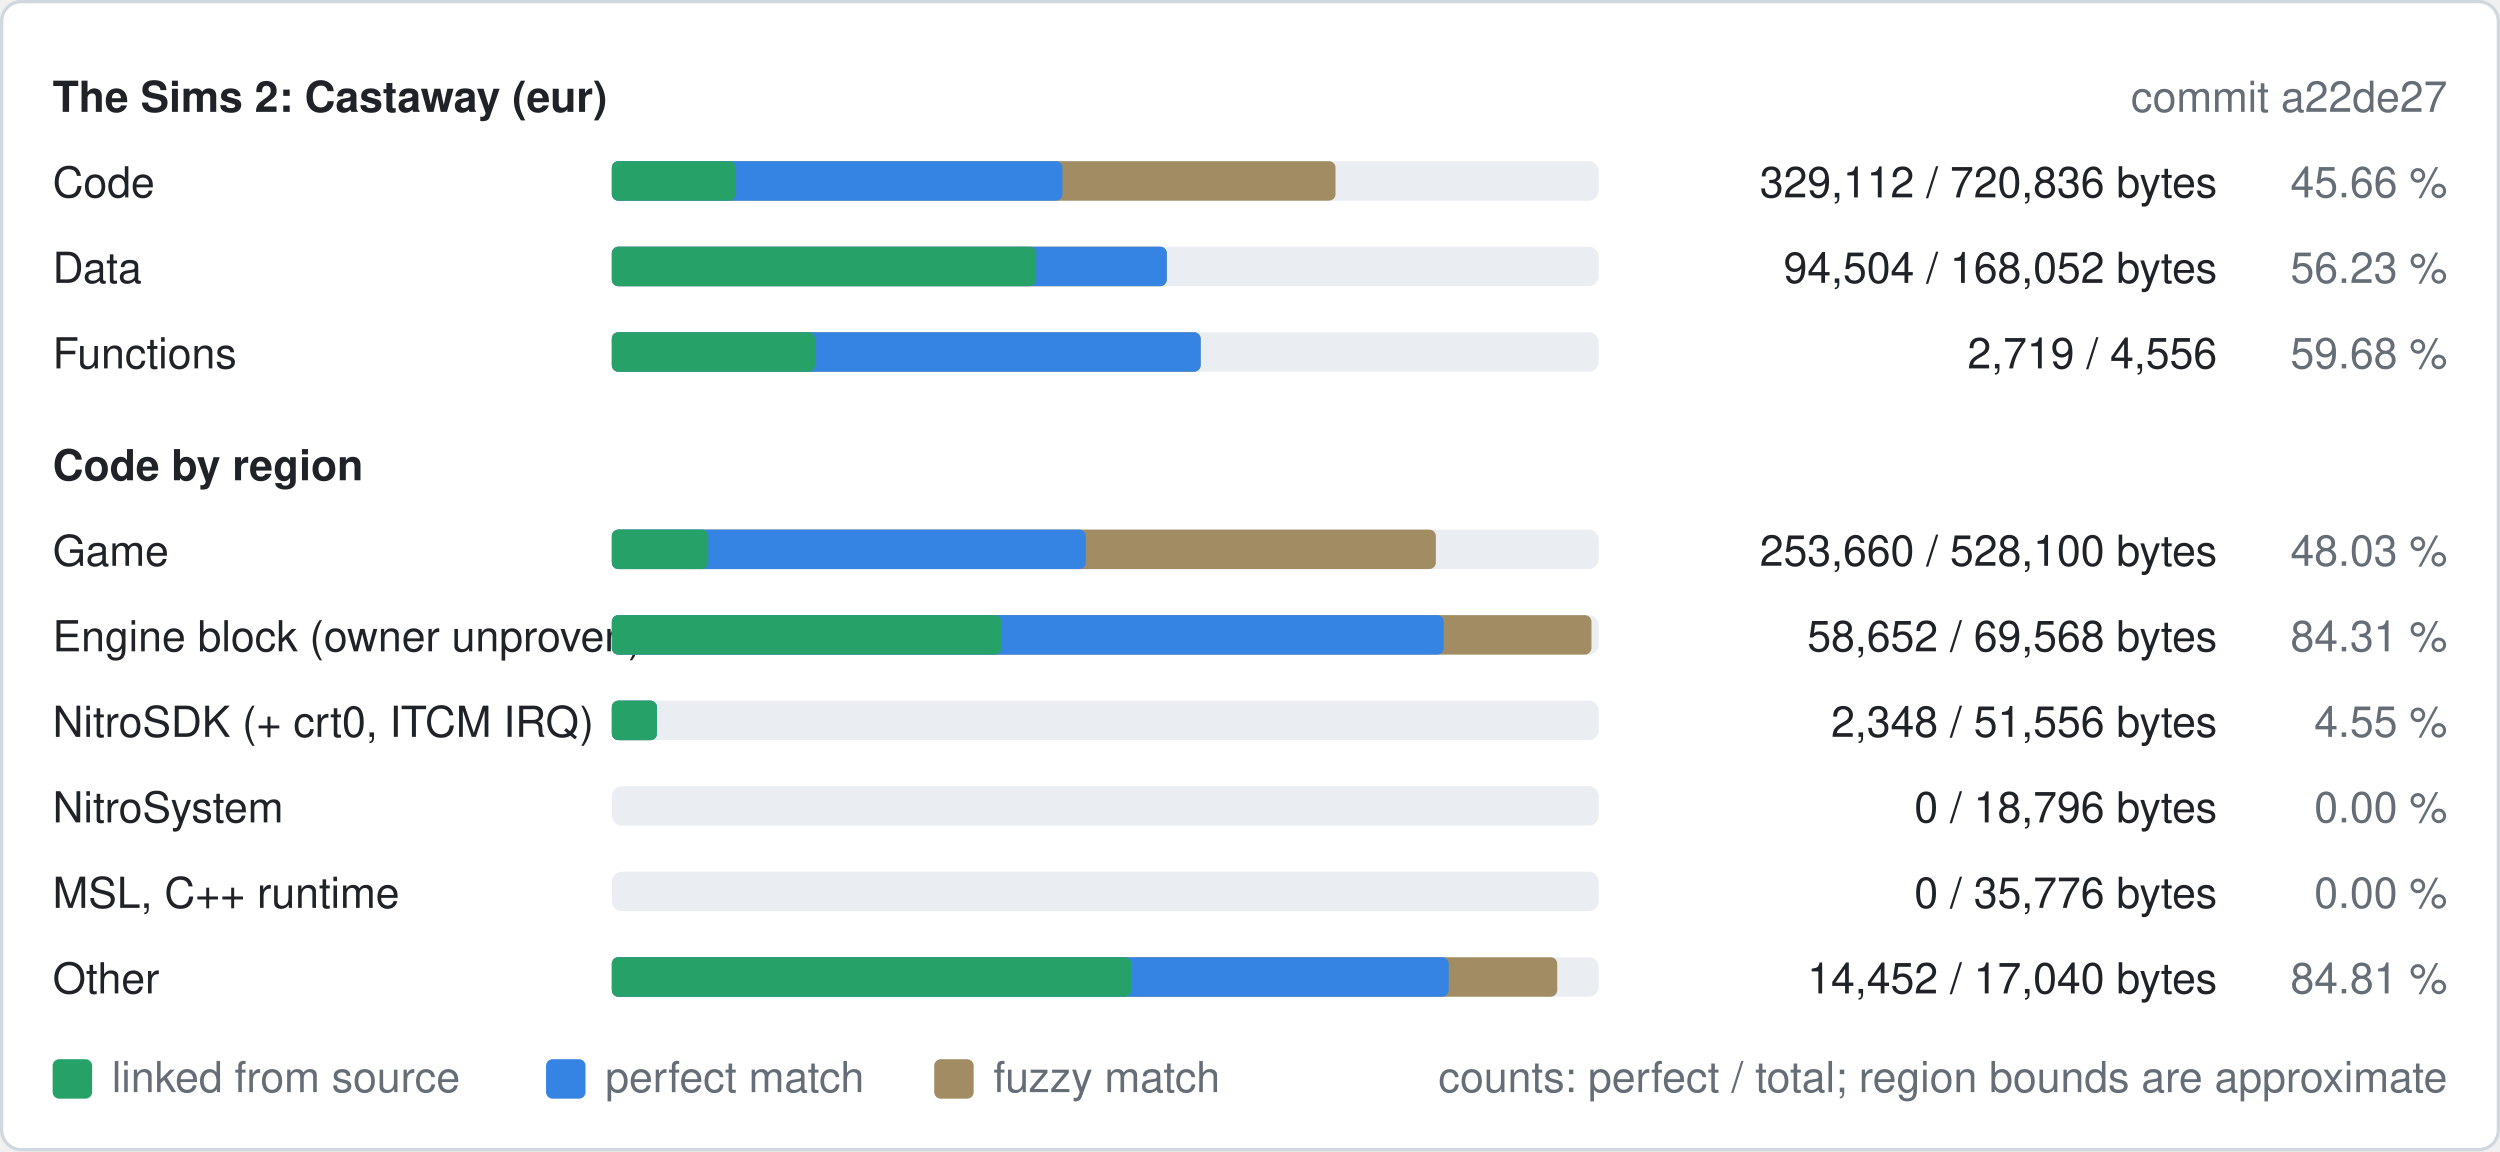
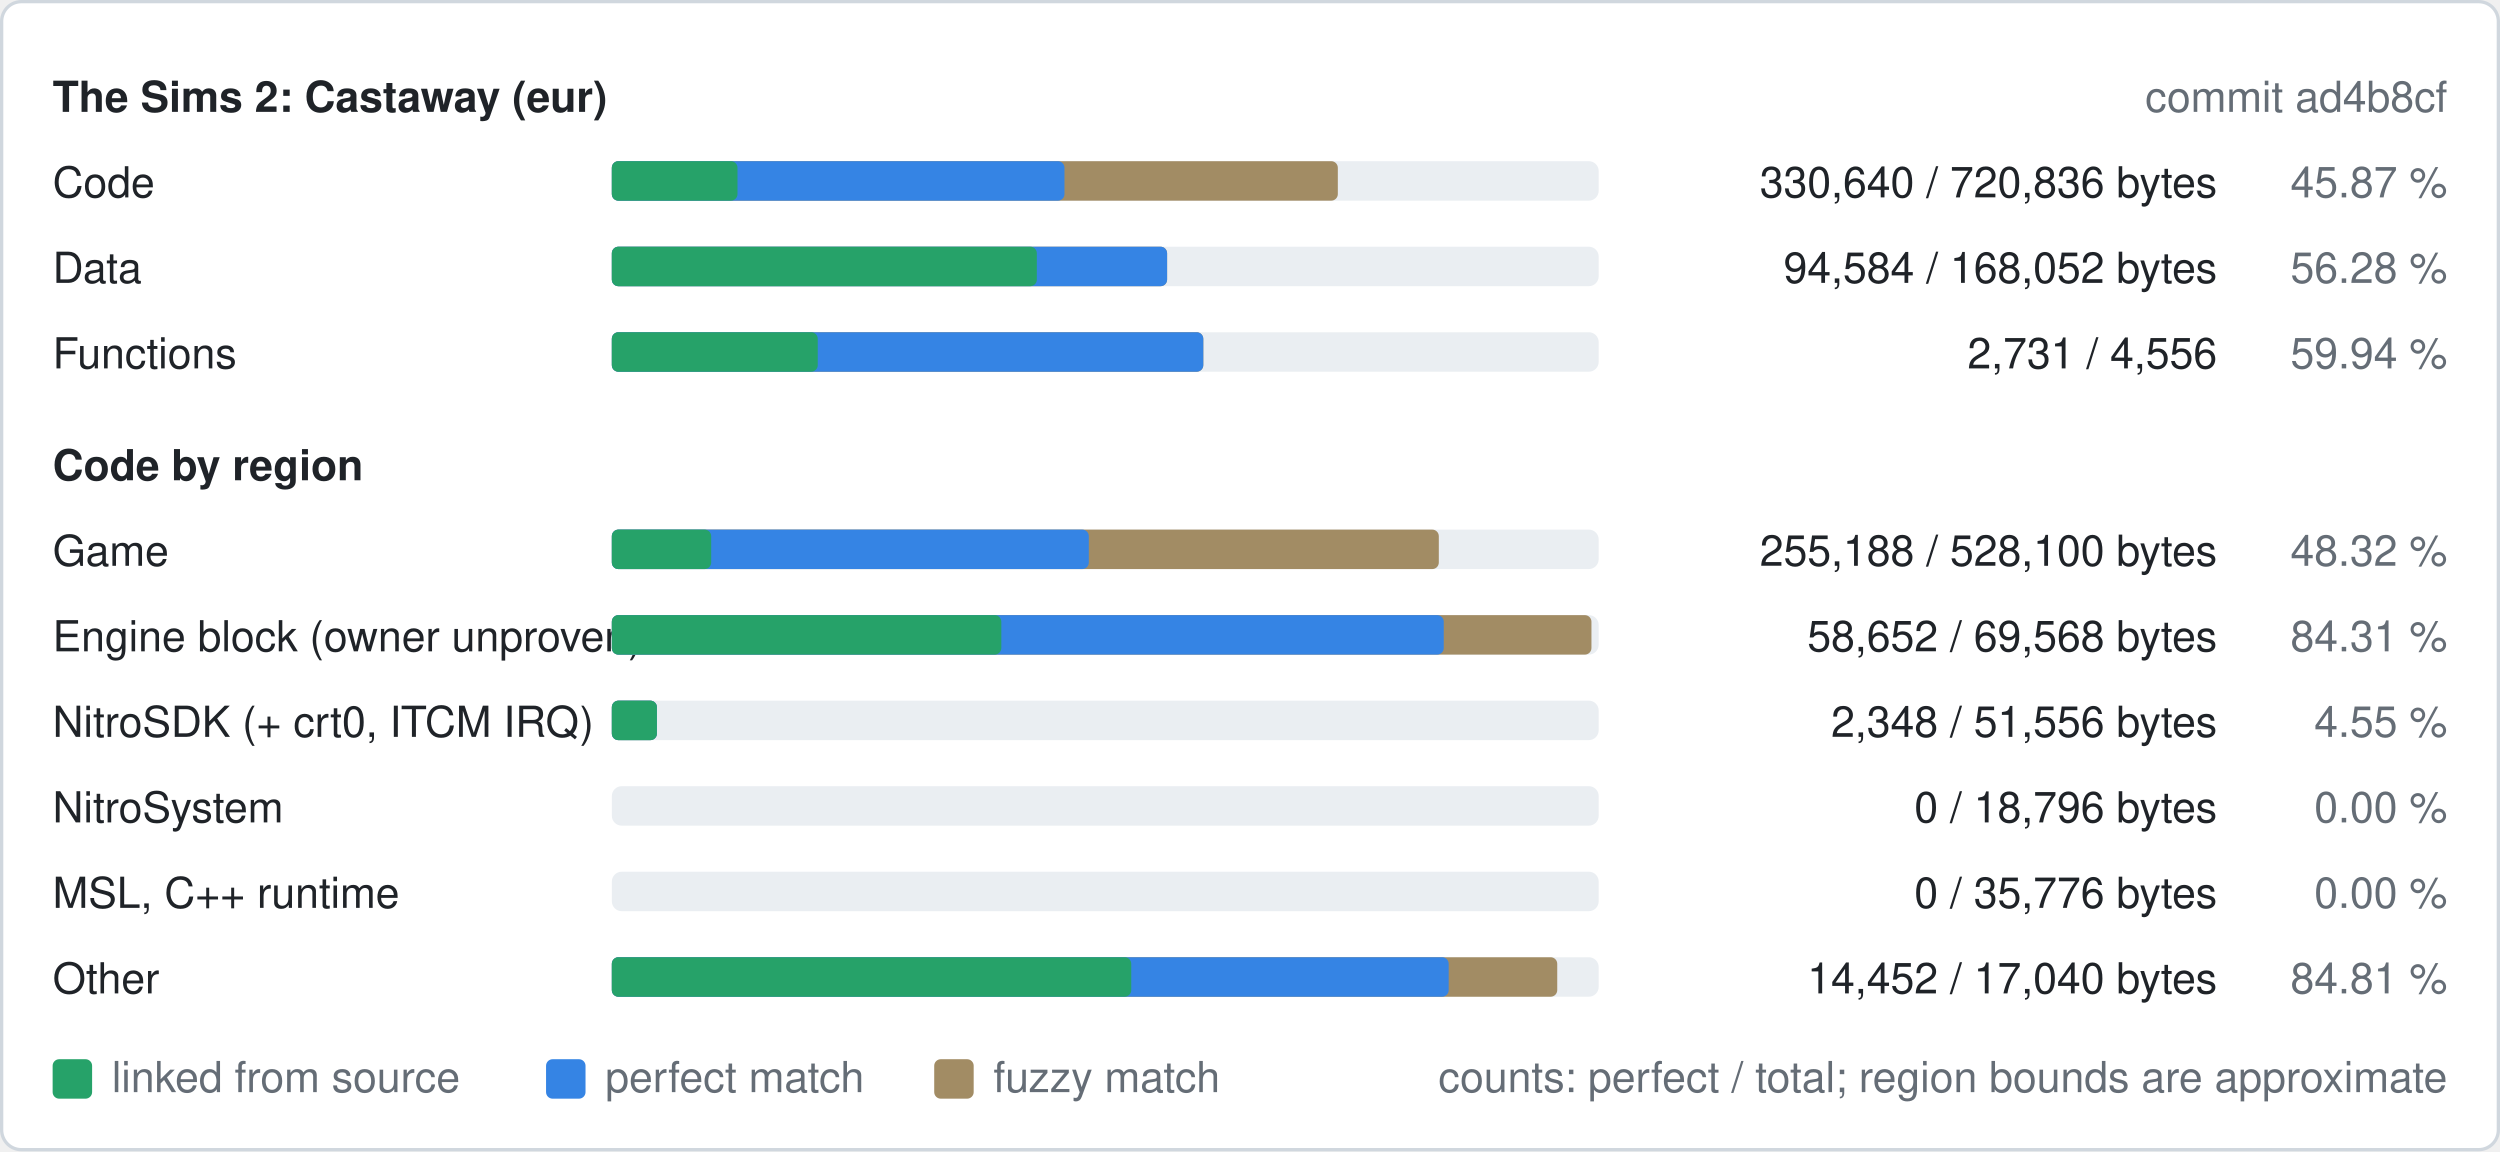
<svg xmlns="http://www.w3.org/2000/svg" width="760" height="350" viewBox="0 0 760 350" role="img" aria-label="Decompilation progress of eur">
  <style>
text{font-family:-apple-system,BlinkMacSystemFont,"Segoe UI",Helvetica,Arial,sans-serif;font-size:13px}
.b{font-weight:600}
.bg{fill:#ffffff;stroke:#d0d7de}.t{fill:#1f2328}.m{fill:#656d76}.track{fill:#eaeef2}.fuzzy{fill:#a28c64}.perfect{fill:#3584e4}.linked{fill:#26a269}
@media (prefers-color-scheme: dark){.bg{fill:#0d1117;stroke:#30363d}.t{fill:#e6edf3}.m{fill:#8d96a0}.track{fill:#21262d}.fuzzy{fill:#a28c64}.perfect{fill:#3584e4}.linked{fill:#2ec27e}}
</style>
  <rect class="bg" x="0.5" y="0.5" width="759" height="349" rx="6" />
  <text class="t b" x="16" y="34">The Sims 2: Castaway (eur)</text>
-   <text class="m" x="744" y="34" text-anchor="end">commit a22de27</text>
+   <text class="m" x="744" y="34" text-anchor="end">commit ad4b8cf</text>
  <text class="t" x="16" y="60">Code</text>
  <rect class="track" x="186" y="49" width="300" height="12" rx="3" />
-   <rect class="fuzzy" x="186" y="49" width="220.0" height="12" rx="2" />
-   <rect class="perfect" x="186" y="49" width="137.0" height="12" rx="2" />
-   <rect class="linked" x="186" y="49" width="37.6" height="12" rx="2" />
-   <text class="t" x="674" y="60" text-anchor="end">329,112 / 720,836 bytes</text>
-   <text class="m" x="744" y="60" text-anchor="end">45.66 %</text>
+   <rect class="fuzzy" x="186" y="49" width="220.7" height="12" rx="2" />
+   <rect class="perfect" x="186" y="49" width="137.6" height="12" rx="2" />
+   <rect class="linked" x="186" y="49" width="38.2" height="12" rx="2" />
+   <text class="t" x="674" y="60" text-anchor="end">330,640 / 720,836 bytes</text>
+   <text class="m" x="744" y="60" text-anchor="end">45.87 %</text>
  <text class="t" x="16" y="86">Data</text>
  <rect class="track" x="186" y="75" width="300" height="12" rx="3" />
-   <rect class="fuzzy" x="186" y="75" width="168.7" height="12" rx="2" />
-   <rect class="perfect" x="186" y="75" width="168.7" height="12" rx="2" />
-   <rect class="linked" x="186" y="75" width="129.0" height="12" rx="2" />
-   <text class="t" x="674" y="86" text-anchor="end">94,504 / 168,052 bytes</text>
-   <text class="m" x="744" y="86" text-anchor="end">56.23 %</text>
+   <rect class="fuzzy" x="186" y="75" width="168.8" height="12" rx="2" />
+   <rect class="perfect" x="186" y="75" width="168.8" height="12" rx="2" />
+   <rect class="linked" x="186" y="75" width="129.2" height="12" rx="2" />
+   <text class="t" x="674" y="86" text-anchor="end">94,584 / 168,052 bytes</text>
+   <text class="m" x="744" y="86" text-anchor="end">56.28 %</text>
  <text class="t" x="16" y="112">Functions</text>
  <rect class="track" x="186" y="101" width="300" height="12" rx="3" />
-   <rect class="fuzzy" x="186" y="101" width="179.0" height="12" rx="2" />
-   <rect class="perfect" x="186" y="101" width="179.0" height="12" rx="2" />
-   <rect class="linked" x="186" y="101" width="61.8" height="12" rx="2" />
-   <text class="t" x="674" y="112" text-anchor="end">2,719 / 4,556</text>
-   <text class="m" x="744" y="112" text-anchor="end">59.68 %</text>
+   <rect class="fuzzy" x="186" y="101" width="179.8" height="12" rx="2" />
+   <rect class="perfect" x="186" y="101" width="179.8" height="12" rx="2" />
+   <rect class="linked" x="186" y="101" width="62.6" height="12" rx="2" />
+   <text class="t" x="674" y="112" text-anchor="end">2,731 / 4,556</text>
+   <text class="m" x="744" y="112" text-anchor="end">59.94 %</text>
  <text class="t b" x="16" y="146">Code by region</text>
  <text class="t" x="16" y="172">Game</text>
  <rect class="track" x="186" y="161" width="300" height="12" rx="3" />
-   <rect class="fuzzy" x="186" y="161" width="250.5" height="12" rx="2" />
-   <rect class="perfect" x="186" y="161" width="144.1" height="12" rx="2" />
-   <rect class="linked" x="186" y="161" width="29.3" height="12" rx="2" />
-   <text class="t" x="674" y="172" text-anchor="end">253,660 / 528,100 bytes</text>
-   <text class="m" x="744" y="172" text-anchor="end">48.03 %</text>
+   <rect class="fuzzy" x="186" y="161" width="251.4" height="12" rx="2" />
+   <rect class="perfect" x="186" y="161" width="145.0" height="12" rx="2" />
+   <rect class="linked" x="186" y="161" width="30.2" height="12" rx="2" />
+   <text class="t" x="674" y="172" text-anchor="end">255,188 / 528,100 bytes</text>
+   <text class="m" x="744" y="172" text-anchor="end">48.32 %</text>
  <text class="t" x="16" y="198">Engine block (owner unproven)</text>
  <rect class="track" x="186" y="187" width="300" height="12" rx="3" />
  <rect class="fuzzy" x="186" y="187" width="297.8" height="12" rx="2" />
  <rect class="perfect" x="186" y="187" width="252.9" height="12" rx="2" />
  <rect class="linked" x="186" y="187" width="118.4" height="12" rx="2" />
  <text class="t" x="674" y="198" text-anchor="end">58,652 / 69,568 bytes</text>
  <text class="m" x="744" y="198" text-anchor="end">84.31 %</text>
  <text class="t" x="16" y="224">NitroSDK (+ crt0, ITCM IRQ)</text>
  <rect class="track" x="186" y="213" width="300" height="12" rx="3" />
  <rect class="fuzzy" x="186" y="213" width="13.7" height="12" rx="2" />
  <rect class="perfect" x="186" y="213" width="13.7" height="12" rx="2" />
  <rect class="linked" x="186" y="213" width="13.7" height="12" rx="2" />
  <text class="t" x="674" y="224" text-anchor="end">2,348 / 51,556 bytes</text>
  <text class="m" x="744" y="224" text-anchor="end">4.55 %</text>
  <text class="t" x="16" y="250">NitroSystem</text>
  <rect class="track" x="186" y="239" width="300" height="12" rx="3" />
  <text class="t" x="674" y="250" text-anchor="end">0 / 18,796 bytes</text>
  <text class="m" x="744" y="250" text-anchor="end">0.00 %</text>
  <text class="t" x="16" y="276">MSL, C++ runtime</text>
  <rect class="track" x="186" y="265" width="300" height="12" rx="3" />
  <text class="t" x="674" y="276" text-anchor="end">0 / 35,776 bytes</text>
  <text class="m" x="744" y="276" text-anchor="end">0.00 %</text>
  <text class="t" x="16" y="302">Other</text>
  <rect class="track" x="186" y="291" width="300" height="12" rx="3" />
  <rect class="fuzzy" x="186" y="291" width="287.4" height="12" rx="2" />
  <rect class="perfect" x="186" y="291" width="254.4" height="12" rx="2" />
  <rect class="linked" x="186" y="291" width="157.9" height="12" rx="2" />
  <text class="t" x="674" y="302" text-anchor="end">14,452 / 17,040 bytes</text>
  <text class="m" x="744" y="302" text-anchor="end">84.81 %</text>
  <rect class="linked" x="16" y="322" width="12" height="12" rx="2" />
  <text class="m" x="34" y="332">linked from source</text>
  <rect class="perfect" x="166" y="322" width="12" height="12" rx="2" />
  <text class="m" x="184" y="332">perfect match</text>
  <rect class="fuzzy" x="284" y="322" width="12" height="12" rx="2" />
  <text class="m" x="302" y="332">fuzzy match</text>
  <text class="m" x="744" y="332" text-anchor="end">counts: perfect / total; region bounds are approximate</text>
</svg>
